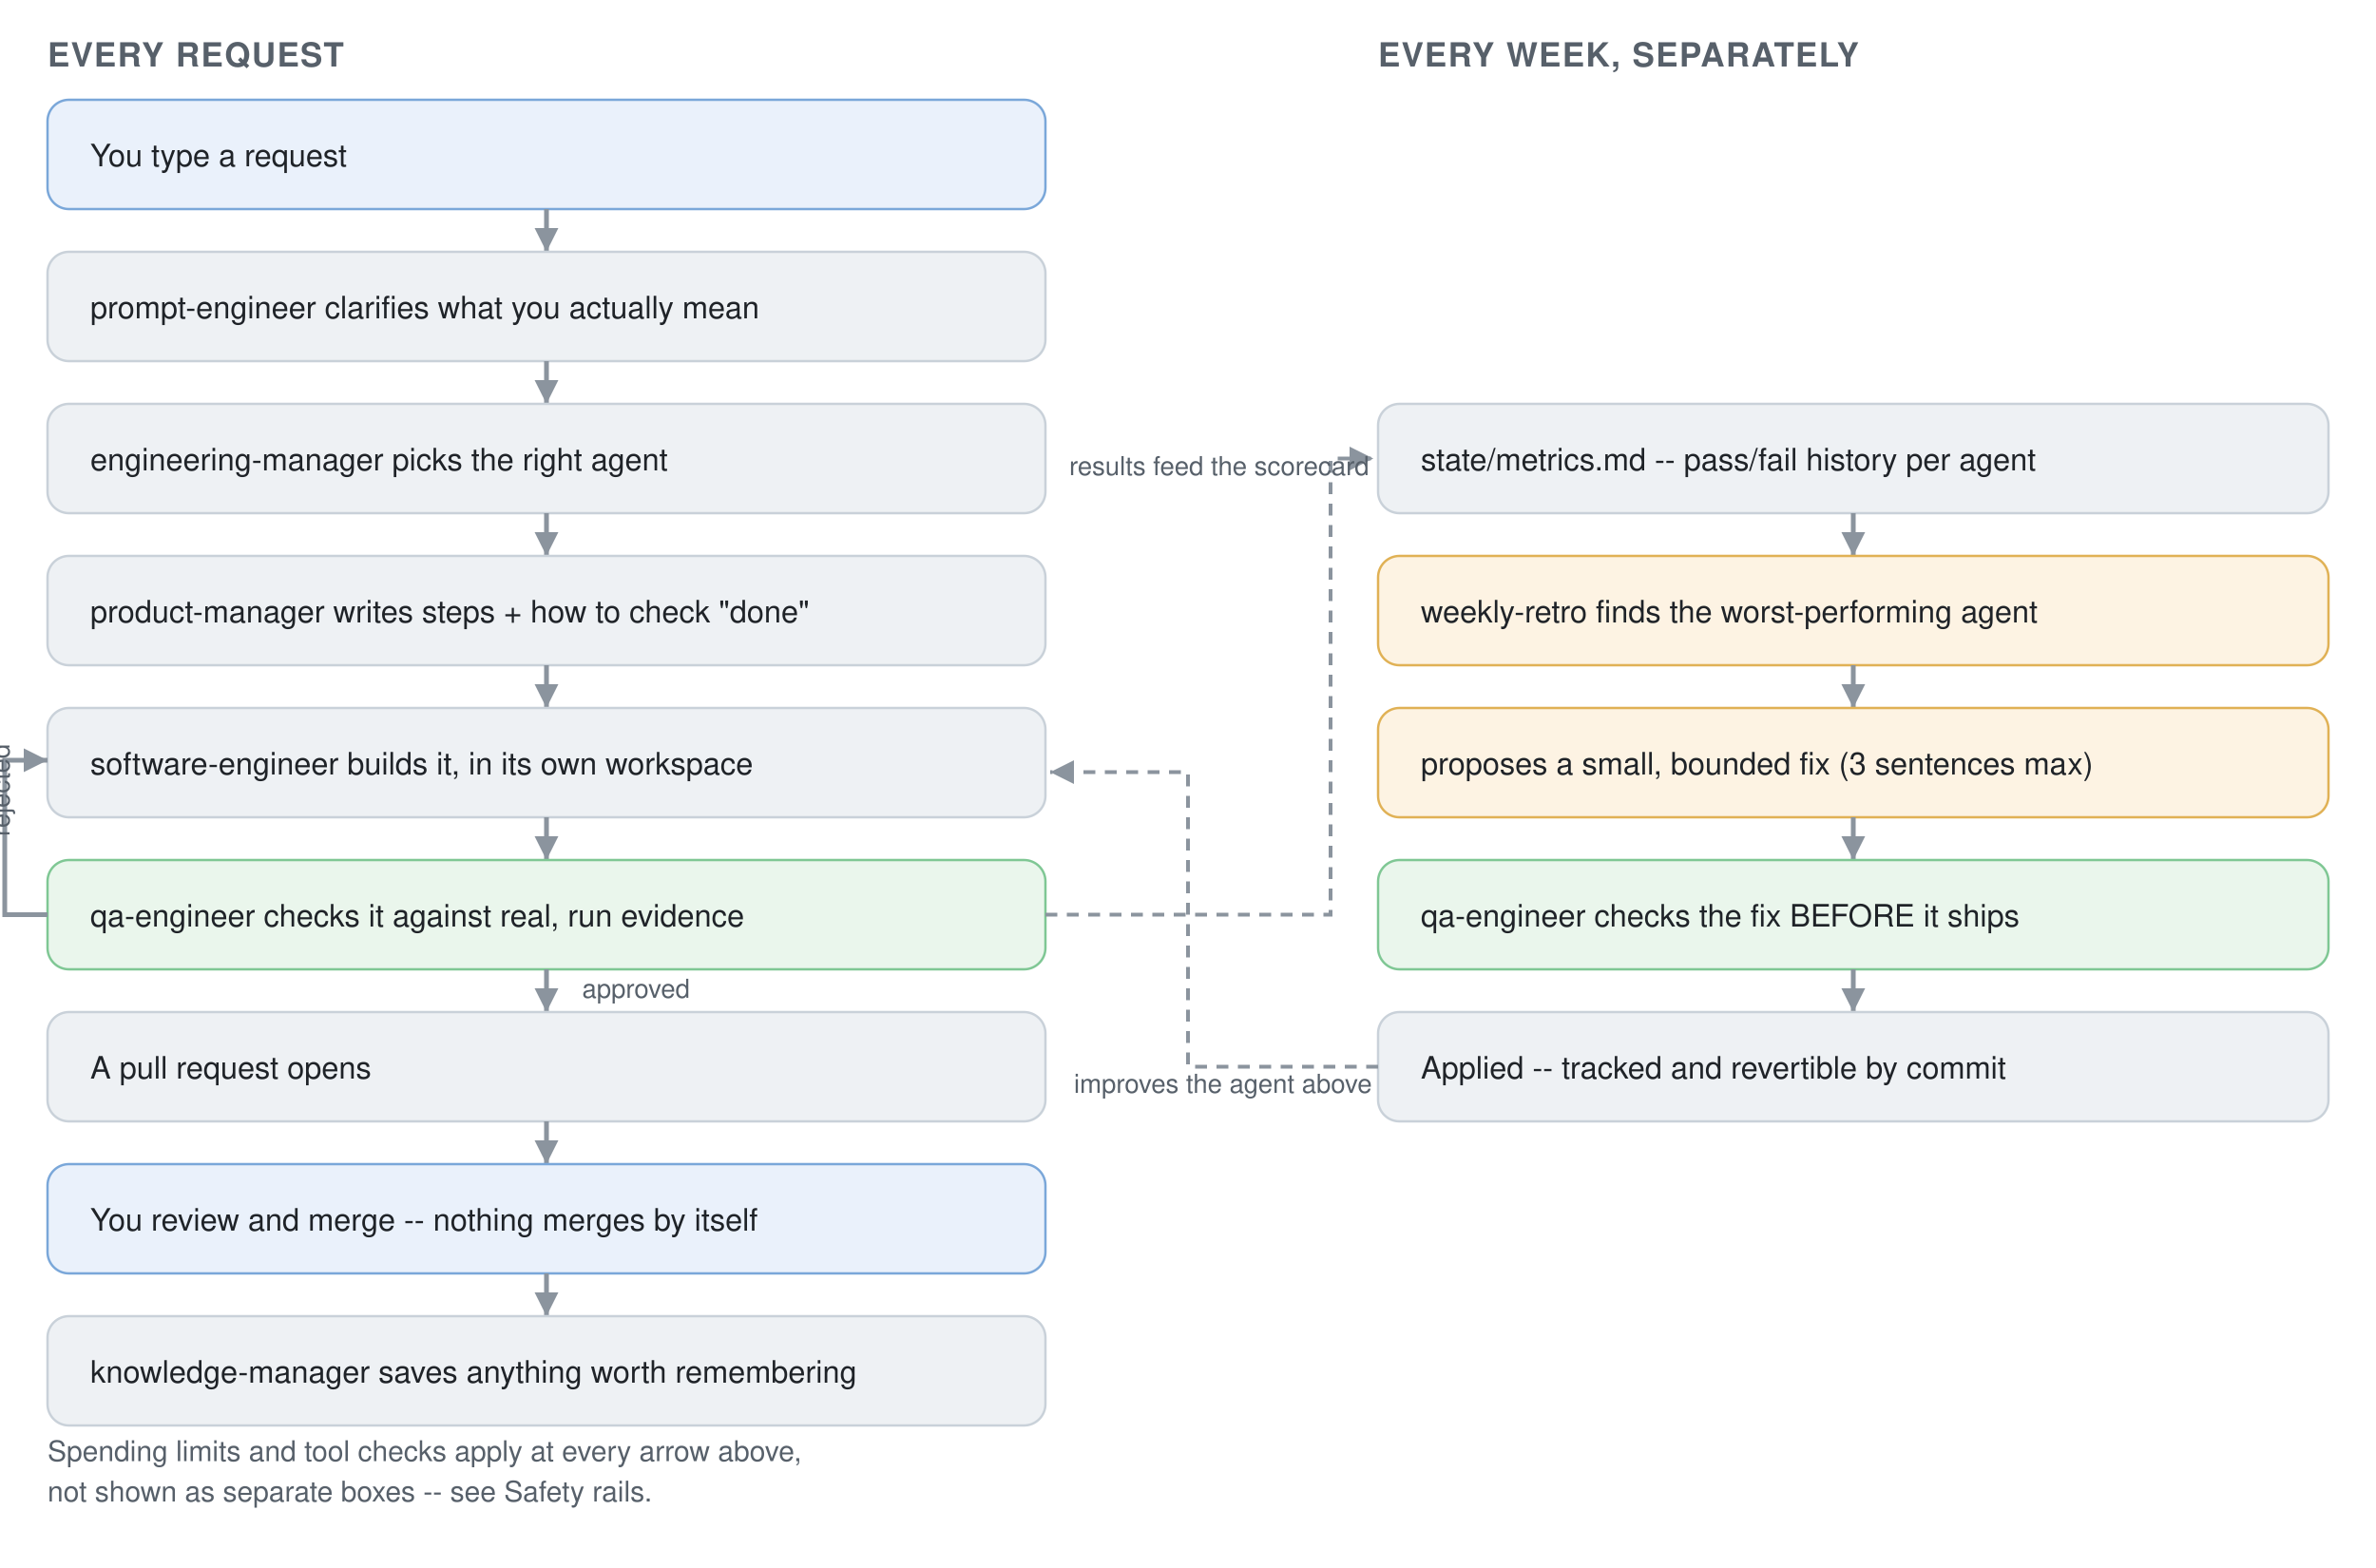
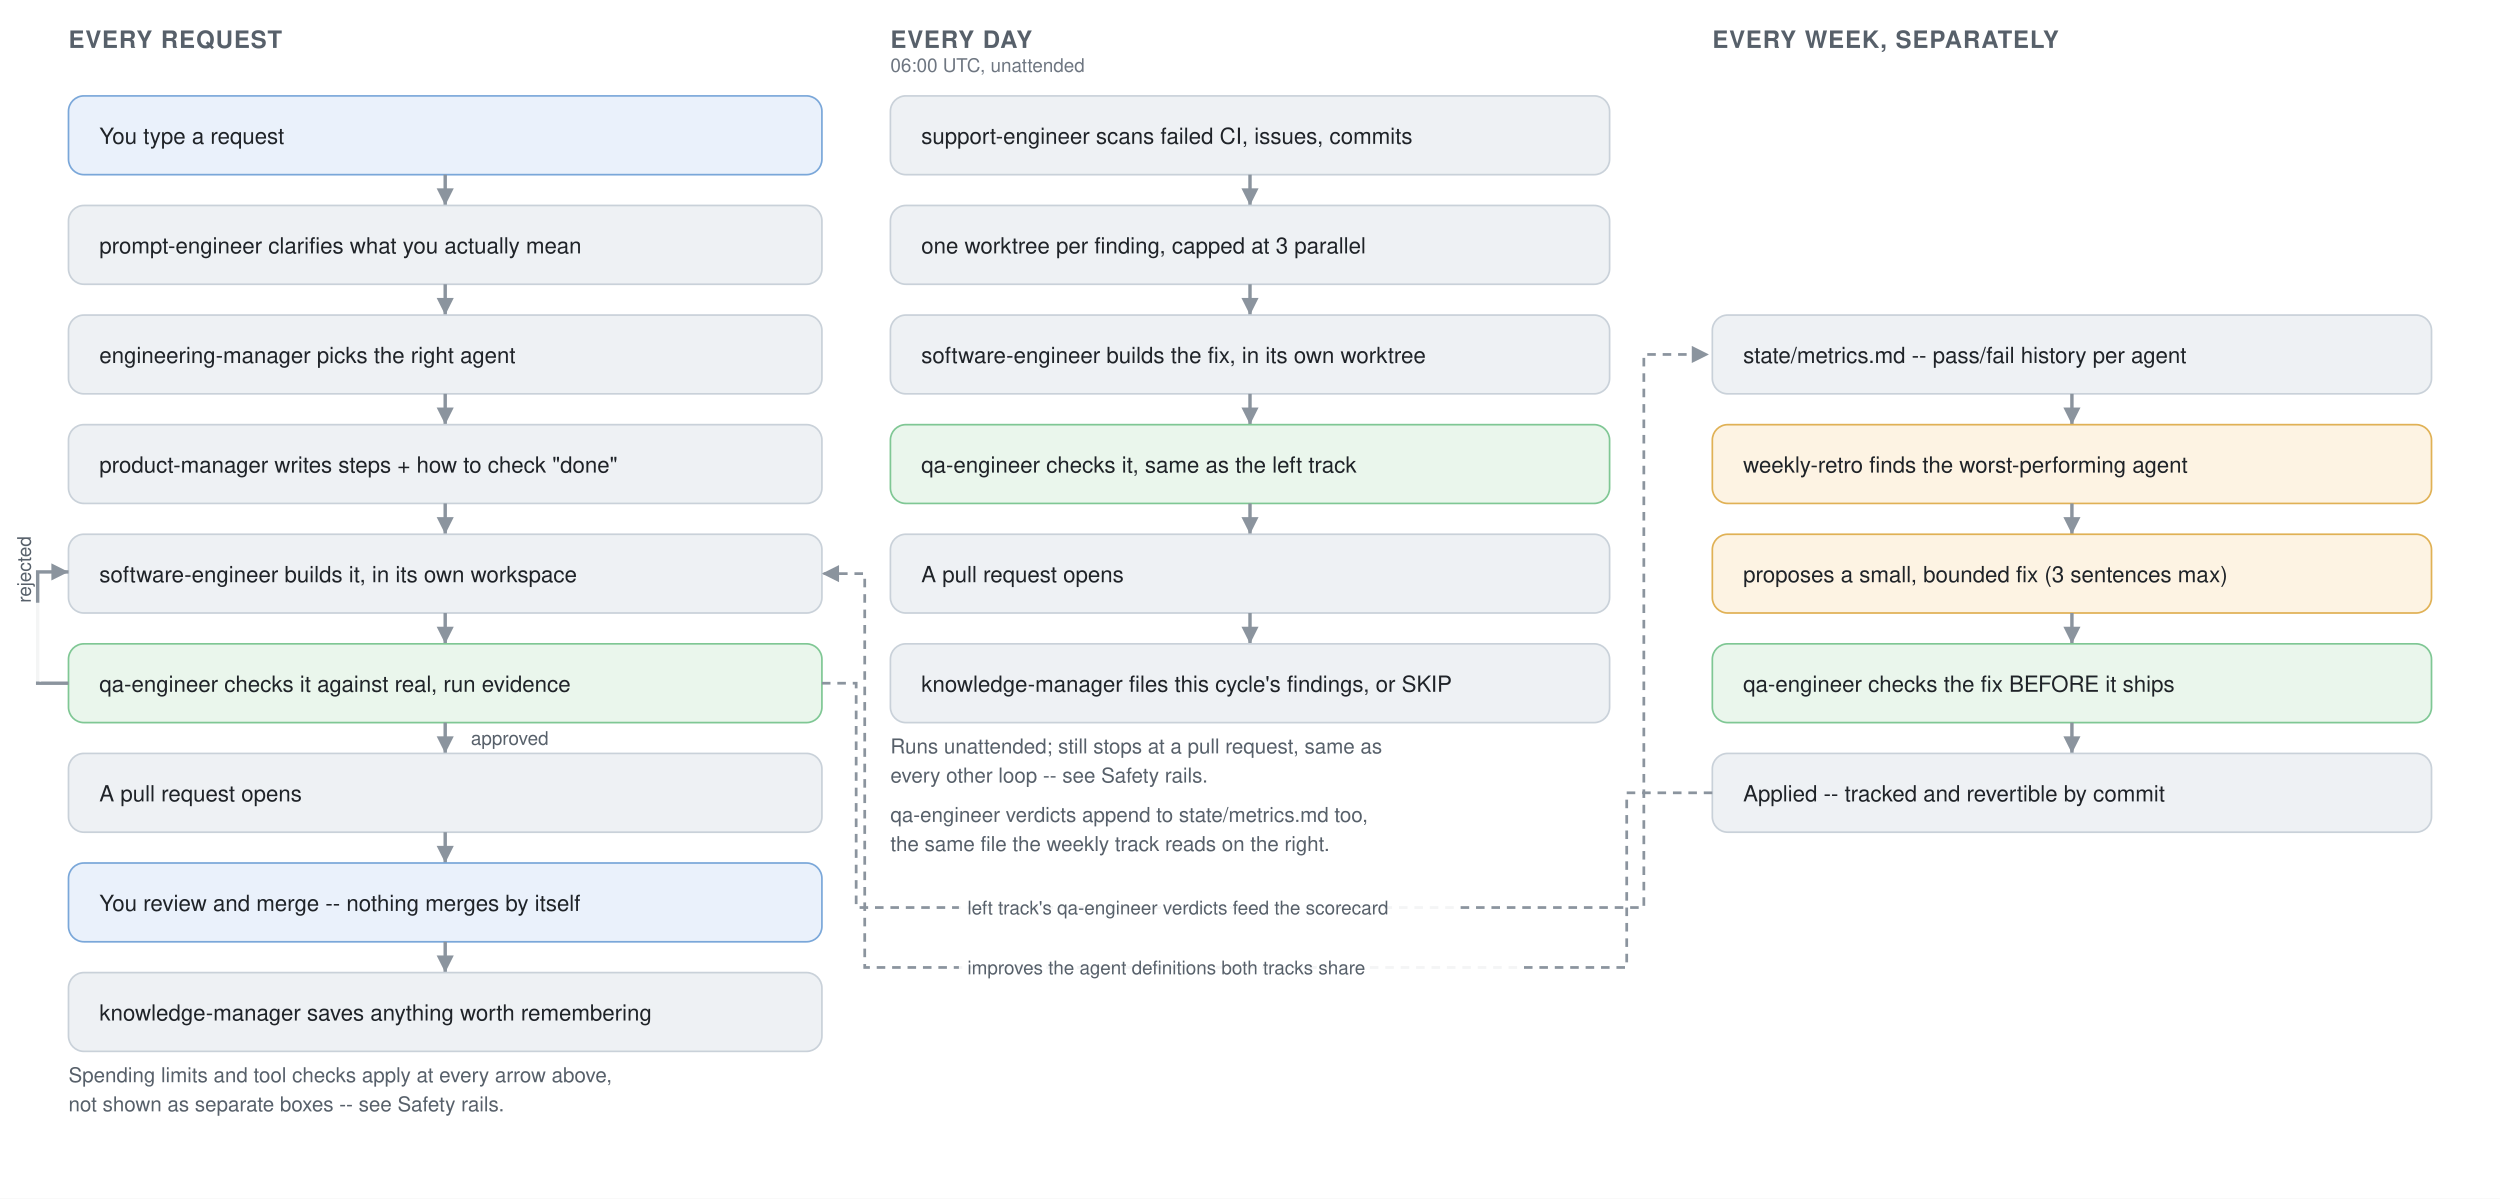
- <svg xmlns="http://www.w3.org/2000/svg" viewBox="0 0 1000 660" role="img" aria-label="How sefi-agents works: the request cycle on the left, the weekly self-improvement loop on the right, feeding back into the same agents">
+ <svg xmlns="http://www.w3.org/2000/svg" width="1460" height="700" viewBox="0 0 1460 700" role="img" aria-label="How sefi-agents works: the interactive request cycle on the left, the daily morning-triage loop in the middle, and the weekly self-improvement loop on the right, feeding back into the same agents">
  <style>
    .bg { fill: #ffffff; }
    .colhead { font: 700 14px -apple-system, Segoe UI, Helvetica, Arial, sans-serif; letter-spacing: 0.04em; fill: #57606a; }
+     .colsub { font: 400 11px -apple-system, Segoe UI, Helvetica, Arial, sans-serif; fill: #6e7681; }
    .boxtext { font: 500 13px -apple-system, Segoe UI, Helvetica, Arial, sans-serif; }
    .box { fill: #eef1f4; stroke: #c9d1d9; }
    .box.you { fill: #eaf1fb; stroke: #7aa7d9; }
    .box.gate { fill: #eaf6ec; stroke: #7fc794; }
    .box.retro { fill: #fdf3e3; stroke: #e0b155; }
    .boxtext { fill: #1f2328; }
    .arrow { stroke: #8b949e; stroke-width: 2; fill: none; }
    .arrowhead { fill: #8b949e; }
    .dashed { stroke: #8b949e; stroke-width: 1.6; fill: none; stroke-dasharray: 5 4; }
    .caption { font: 400 12px -apple-system, Segoe UI, Helvetica, Arial, sans-serif; fill: #57606a; }
    .label { font: 500 11px -apple-system, Segoe UI, Helvetica, Arial, sans-serif; fill: #57606a; }
+     .labelbg { fill: #ffffff; opacity: 0.9; }
    @media (prefers-color-scheme: dark) {
      .bg { fill: #0d1117; }
      .colhead { fill: #9198a1; }
+       .colsub { fill: #7d8590; }
      .box { fill: #161b22; stroke: #30363d; }
      .box.you { fill: #0d2a4a; stroke: #4d8fd6; }
      .box.gate { fill: #0f2818; stroke: #2a6e3f; }
      .box.retro { fill: #2b210a; stroke: #a67a2e; }
      .boxtext { fill: #e6edf3; }
      .arrow { stroke: #6e7681; }
      .arrowhead { fill: #6e7681; }
      .dashed { stroke: #6e7681; }
      .caption { fill: #9198a1; }
      .label { fill: #9198a1; }
+       .labelbg { fill: #0d1117; }
    }
  </style>
-   <rect class="bg" x="0" y="0" width="1000" height="660" />
-   <text class="colhead" x="20" y="28">EVERY REQUEST</text>
-   <text class="colhead" x="580" y="28">EVERY WEEK, SEPARATELY</text>
-   <rect class="box you" x="20" y="42" width="420" height="46" rx="9" />
-   <text class="boxtext" x="38" y="70">You type a request</text>
-   <path class="arrow" d="M230 88 V106" />
-   <path class="arrowhead" d="M230 106 L225 96 L235 96 Z" />
-   <rect class="box" x="20" y="106" width="420" height="46" rx="9" />
-   <text class="boxtext" x="38" y="134">prompt-engineer clarifies what you actually mean</text>
-   <path class="arrow" d="M230 152 V170" />
-   <path class="arrowhead" d="M230 170 L225 160 L235 160 Z" />
-   <rect class="box" x="20" y="170" width="420" height="46" rx="9" />
-   <text class="boxtext" x="38" y="198">engineering-manager picks the right agent</text>
-   <path class="arrow" d="M230 216 V234" />
-   <path class="arrowhead" d="M230 234 L225 224 L235 224 Z" />
-   <rect class="box" x="20" y="234" width="420" height="46" rx="9" />
-   <text class="boxtext" x="38" y="262">product-manager writes steps + how to check "done"</text>
-   <path class="arrow" d="M230 280 V298" />
-   <path class="arrowhead" d="M230 298 L225 288 L235 288 Z" />
-   <rect class="box" x="20" y="298" width="420" height="46" rx="9" />
-   <text class="boxtext" x="38" y="326">software-engineer builds it, in its own workspace</text>
-   <path class="arrow" d="M230 344 V362" />
-   <path class="arrowhead" d="M230 362 L225 352 L235 352 Z" />
-   <rect class="box gate" x="20" y="362" width="420" height="46" rx="9" />
-   <text class="boxtext" x="38" y="390">qa-engineer checks it against real, run evidence</text>
-   <path class="arrow" d="M20 385 H2 V320 H20" />
-   <path class="arrowhead" d="M20 320 L10 315 L10 325 Z" />
-   <text class="label" x="4" y="352" transform="rotate(-90 4 352)">rejected</text>
-   <path class="arrow" d="M230 408 V426" />
-   <path class="arrowhead" d="M230 426 L225 416 L235 416 Z" />
-   <text class="label" x="245" y="420">approved</text>
-   <rect class="box" x="20" y="426" width="420" height="46" rx="9" />
-   <text class="boxtext" x="38" y="454">A pull request opens</text>
-   <path class="arrow" d="M230 472 V490" />
-   <path class="arrowhead" d="M230 490 L225 480 L235 480 Z" />
-   <rect class="box you" x="20" y="490" width="420" height="46" rx="9" />
-   <text class="boxtext" x="38" y="518">You review and merge -- nothing merges by itself</text>
-   <path class="arrow" d="M230 536 V554" />
-   <path class="arrowhead" d="M230 554 L225 544 L235 544 Z" />
-   <rect class="box" x="20" y="554" width="420" height="46" rx="9" />
-   <text class="boxtext" x="38" y="582">knowledge-manager saves anything worth remembering</text>
-   <text class="caption" x="20" y="615">Spending limits and tool checks apply at every arrow above,</text>
-   <text class="caption" x="20" y="632">not shown as separate boxes -- see Safety rails.</text>
-   <rect class="box" x="580" y="170" width="400" height="46" rx="9" />
-   <text class="boxtext" x="598" y="198">state/metrics.md -- pass/fail history per agent</text>
-   <path class="arrow" d="M780 216 V234" />
-   <path class="arrowhead" d="M780 234 L775 224 L785 224 Z" />
-   <rect class="box retro" x="580" y="234" width="400" height="46" rx="9" />
-   <text class="boxtext" x="598" y="262">weekly-retro finds the worst-performing agent</text>
-   <path class="arrow" d="M780 280 V298" />
-   <path class="arrowhead" d="M780 298 L775 288 L785 288 Z" />
-   <rect class="box retro" x="580" y="298" width="400" height="46" rx="9" />
-   <text class="boxtext" x="598" y="326">proposes a small, bounded fix (3 sentences max)</text>
-   <path class="arrow" d="M780 344 V362" />
-   <path class="arrowhead" d="M780 362 L775 352 L785 352 Z" />
-   <rect class="box gate" x="580" y="362" width="400" height="46" rx="9" />
-   <text class="boxtext" x="598" y="390">qa-engineer checks the fix BEFORE it ships</text>
-   <path class="arrow" d="M780 408 V426" />
-   <path class="arrowhead" d="M780 426 L775 416 L785 416 Z" />
-   <rect class="box" x="580" y="426" width="400" height="46" rx="9" />
-   <text class="boxtext" x="598" y="454">Applied -- tracked and revertible by commit</text>
-   <path class="dashed" d="M440 385 H560 V193 H578" />
-   <path class="arrowhead" d="M578 193 L568 188 L568 198 Z" />
-   <text class="label" x="450" y="200">results feed the scorecard</text>
-   <path class="dashed" d="M580 449 H500 V325 H442" />
-   <path class="arrowhead" d="M442 325 L452 320 L452 330 Z" />
-   <text class="label" x="452" y="460">improves the agent above</text>
+   <rect class="bg" x="0" y="0" width="1460" height="700" />
+   <text class="colhead" x="40" y="28">EVERY REQUEST</text>
+   <text class="colhead" x="520" y="28">EVERY DAY</text>
+   <text class="colsub" x="520" y="42">06:00 UTC, unattended</text>
+   <text class="colhead" x="1000" y="28">EVERY WEEK, SEPARATELY</text>
+   <rect class="box you" x="40" y="56" width="440" height="46" rx="9" />
+   <text class="boxtext" x="58" y="84">You type a request</text>
+   <path class="arrow" d="M260 102 V120" />
+   <path class="arrowhead" d="M260 120 L255 110 L265 110 Z" />
+   <rect class="box" x="40" y="120" width="440" height="46" rx="9" />
+   <text class="boxtext" x="58" y="148">prompt-engineer clarifies what you actually mean</text>
+   <path class="arrow" d="M260 166 V184" />
+   <path class="arrowhead" d="M260 184 L255 174 L265 174 Z" />
+   <rect class="box" x="40" y="184" width="440" height="46" rx="9" />
+   <text class="boxtext" x="58" y="212">engineering-manager picks the right agent</text>
+   <path class="arrow" d="M260 230 V248" />
+   <path class="arrowhead" d="M260 248 L255 238 L265 238 Z" />
+   <rect class="box" x="40" y="248" width="440" height="46" rx="9" />
+   <text class="boxtext" x="58" y="276">product-manager writes steps + how to check "done"</text>
+   <path class="arrow" d="M260 294 V312" />
+   <path class="arrowhead" d="M260 312 L255 302 L265 302 Z" />
+   <rect class="box" x="40" y="312" width="440" height="46" rx="9" />
+   <text class="boxtext" x="58" y="340">software-engineer builds it, in its own workspace</text>
+   <path class="arrow" d="M260 358 V376" />
+   <path class="arrowhead" d="M260 376 L255 366 L265 366 Z" />
+   <rect class="box gate" x="40" y="376" width="440" height="46" rx="9" />
+   <text class="boxtext" x="58" y="404">qa-engineer checks it against real, run evidence</text>
+   <path class="arrow" d="M40 399 H22 V334 H40" />
+   <path class="arrowhead" d="M40 334 L30 329 L30 339 Z" />
+   <rect class="labelbg" x="8" y="352" width="16" height="46" />
+   <text class="label" x="18" y="352" transform="rotate(-90 18 352)">rejected</text>
+   <path class="arrow" d="M260 422 V440" />
+   <path class="arrowhead" d="M260 440 L255 430 L265 430 Z" />
+   <rect class="labelbg" x="272" y="425" width="60" height="14" />
+   <text class="label" x="275" y="435">approved</text>
+   <rect class="box" x="40" y="440" width="440" height="46" rx="9" />
+   <text class="boxtext" x="58" y="468">A pull request opens</text>
+   <path class="arrow" d="M260 486 V504" />
+   <path class="arrowhead" d="M260 504 L255 494 L265 494 Z" />
+   <rect class="box you" x="40" y="504" width="440" height="46" rx="9" />
+   <text class="boxtext" x="58" y="532">You review and merge -- nothing merges by itself</text>
+   <path class="arrow" d="M260 550 V568" />
+   <path class="arrowhead" d="M260 568 L255 558 L265 558 Z" />
+   <rect class="box" x="40" y="568" width="440" height="46" rx="9" />
+   <text class="boxtext" x="58" y="596">knowledge-manager saves anything worth remembering</text>
+   <text class="caption" x="40" y="632">Spending limits and tool checks apply at every arrow above,</text>
+   <text class="caption" x="40" y="649">not shown as separate boxes -- see Safety rails.</text>
+   <rect class="box" x="520" y="56" width="420" height="46" rx="9" />
+   <text class="boxtext" x="538" y="84">support-engineer scans failed CI, issues, commits</text>
+   <path class="arrow" d="M730 102 V120" />
+   <path class="arrowhead" d="M730 120 L725 110 L735 110 Z" />
+   <rect class="box" x="520" y="120" width="420" height="46" rx="9" />
+   <text class="boxtext" x="538" y="148">one worktree per finding, capped at 3 parallel</text>
+   <path class="arrow" d="M730 166 V184" />
+   <path class="arrowhead" d="M730 184 L725 174 L735 174 Z" />
+   <rect class="box" x="520" y="184" width="420" height="46" rx="9" />
+   <text class="boxtext" x="538" y="212">software-engineer builds the fix, in its own worktree</text>
+   <path class="arrow" d="M730 230 V248" />
+   <path class="arrowhead" d="M730 248 L725 238 L735 238 Z" />
+   <rect class="box gate" x="520" y="248" width="420" height="46" rx="9" />
+   <text class="boxtext" x="538" y="276">qa-engineer checks it, same as the left track</text>
+   <path class="arrow" d="M730 294 V312" />
+   <path class="arrowhead" d="M730 312 L725 302 L735 302 Z" />
+   <rect class="box" x="520" y="312" width="420" height="46" rx="9" />
+   <text class="boxtext" x="538" y="340">A pull request opens</text>
+   <path class="arrow" d="M730 358 V376" />
+   <path class="arrowhead" d="M730 376 L725 366 L735 366 Z" />
+   <rect class="box" x="520" y="376" width="420" height="46" rx="9" />
+   <text class="boxtext" x="538" y="404">knowledge-manager files this cycle's findings, or SKIP</text>
+   <text class="caption" x="520" y="440">Runs unattended; still stops at a pull request, same as</text>
+   <text class="caption" x="520" y="457">every other loop -- see Safety rails.</text>
+   <text class="caption" x="520" y="480">qa-engineer verdicts append to state/metrics.md too,</text>
+   <text class="caption" x="520" y="497">the same file the weekly track reads on the right.</text>
+   <rect class="box" x="1000" y="184" width="420" height="46" rx="9" />
+   <text class="boxtext" x="1018" y="212">state/metrics.md -- pass/fail history per agent</text>
+   <path class="arrow" d="M1210 230 V248" />
+   <path class="arrowhead" d="M1210 248 L1205 238 L1215 238 Z" />
+   <rect class="box retro" x="1000" y="248" width="420" height="46" rx="9" />
+   <text class="boxtext" x="1018" y="276">weekly-retro finds the worst-performing agent</text>
+   <path class="arrow" d="M1210 294 V312" />
+   <path class="arrowhead" d="M1210 312 L1205 302 L1215 302 Z" />
+   <rect class="box retro" x="1000" y="312" width="420" height="46" rx="9" />
+   <text class="boxtext" x="1018" y="340">proposes a small, bounded fix (3 sentences max)</text>
+   <path class="arrow" d="M1210 358 V376" />
+   <path class="arrowhead" d="M1210 376 L1205 366 L1215 366 Z" />
+   <rect class="box gate" x="1000" y="376" width="420" height="46" rx="9" />
+   <text class="boxtext" x="1018" y="404">qa-engineer checks the fix BEFORE it ships</text>
+   <path class="arrow" d="M1210 422 V440" />
+   <path class="arrowhead" d="M1210 440 L1205 430 L1215 430 Z" />
+   <rect class="box" x="1000" y="440" width="420" height="46" rx="9" />
+   <text class="boxtext" x="1018" y="468">Applied -- tracked and revertible by commit</text>
+   <path class="dashed" d="M480 399 H500 V530 H960 V207 H998" />
+   <path class="arrowhead" d="M998 207 L988 202 L988 212 Z" />
+   <rect class="labelbg" x="560" y="522" width="290" height="16" />
+   <text class="label" x="565" y="534">left track's qa-engineer verdicts feed the scorecard</text>
+   <path class="dashed" d="M1000 463 H950 V565 H505 V335 H480" />
+   <path class="arrowhead" d="M480 335 L490 330 L490 340 Z" />
+   <rect class="labelbg" x="560" y="557" width="330" height="16" />
+   <text class="label" x="565" y="569">improves the agent definitions both tracks share</text>
</svg>
